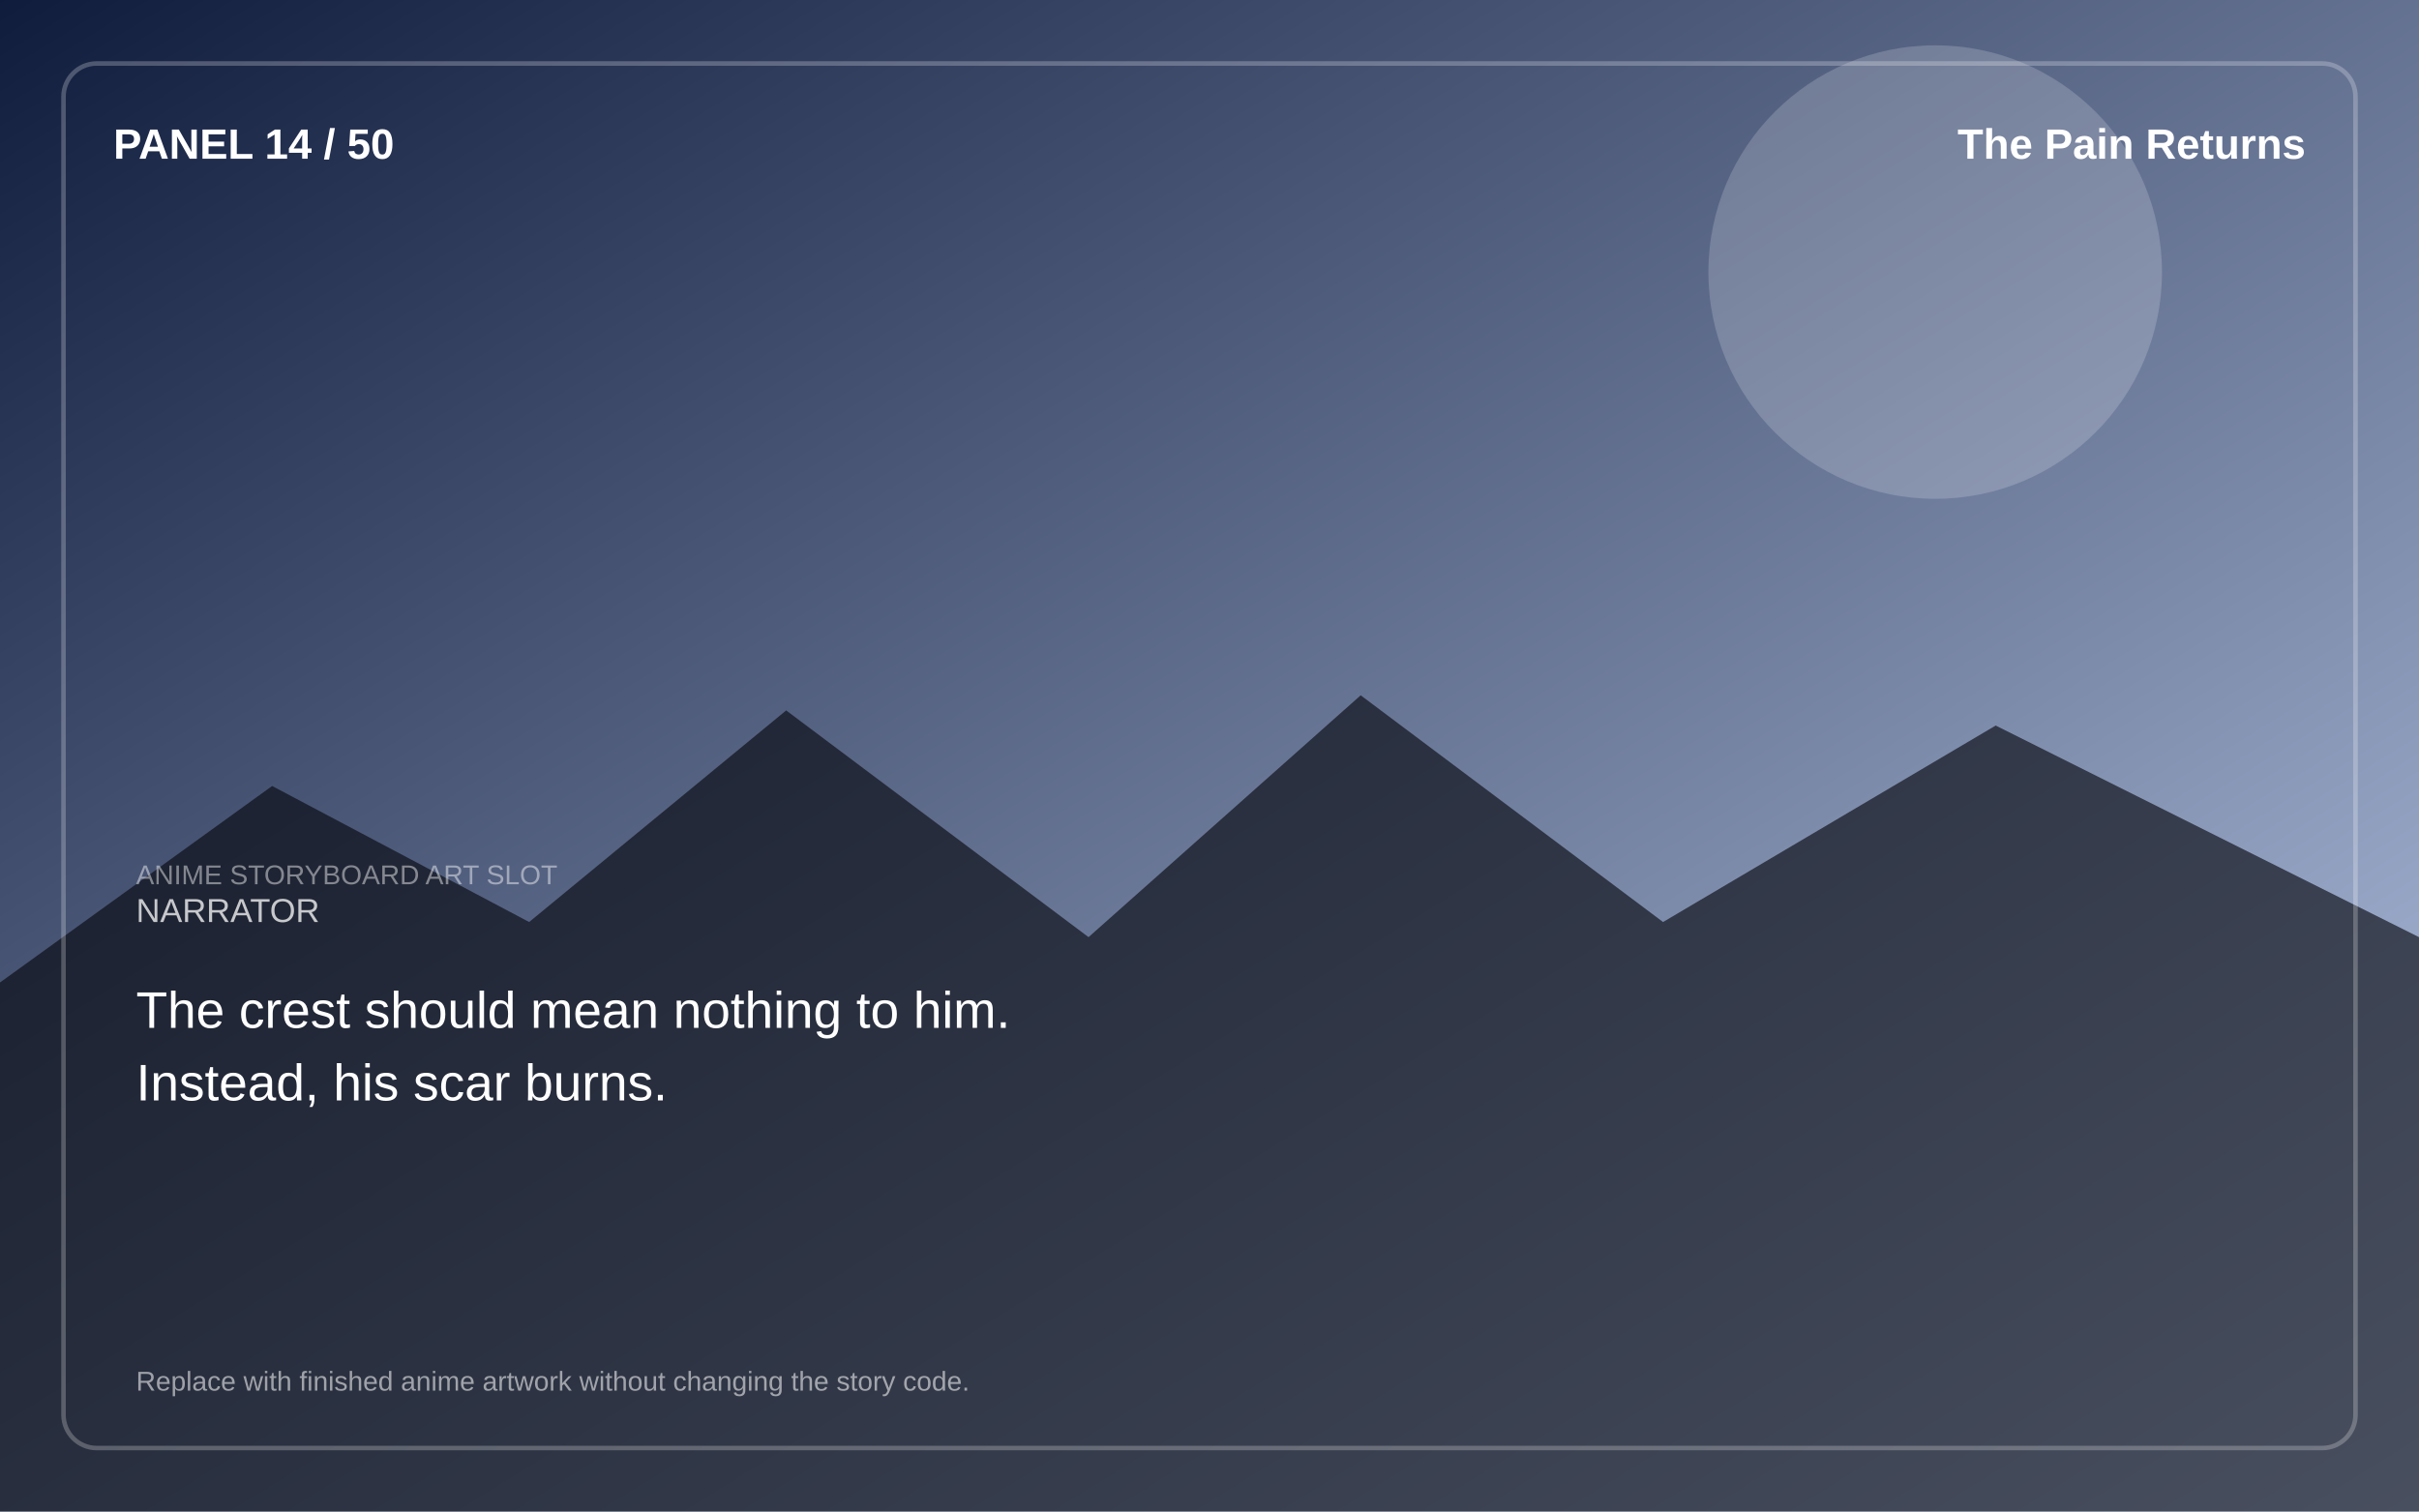
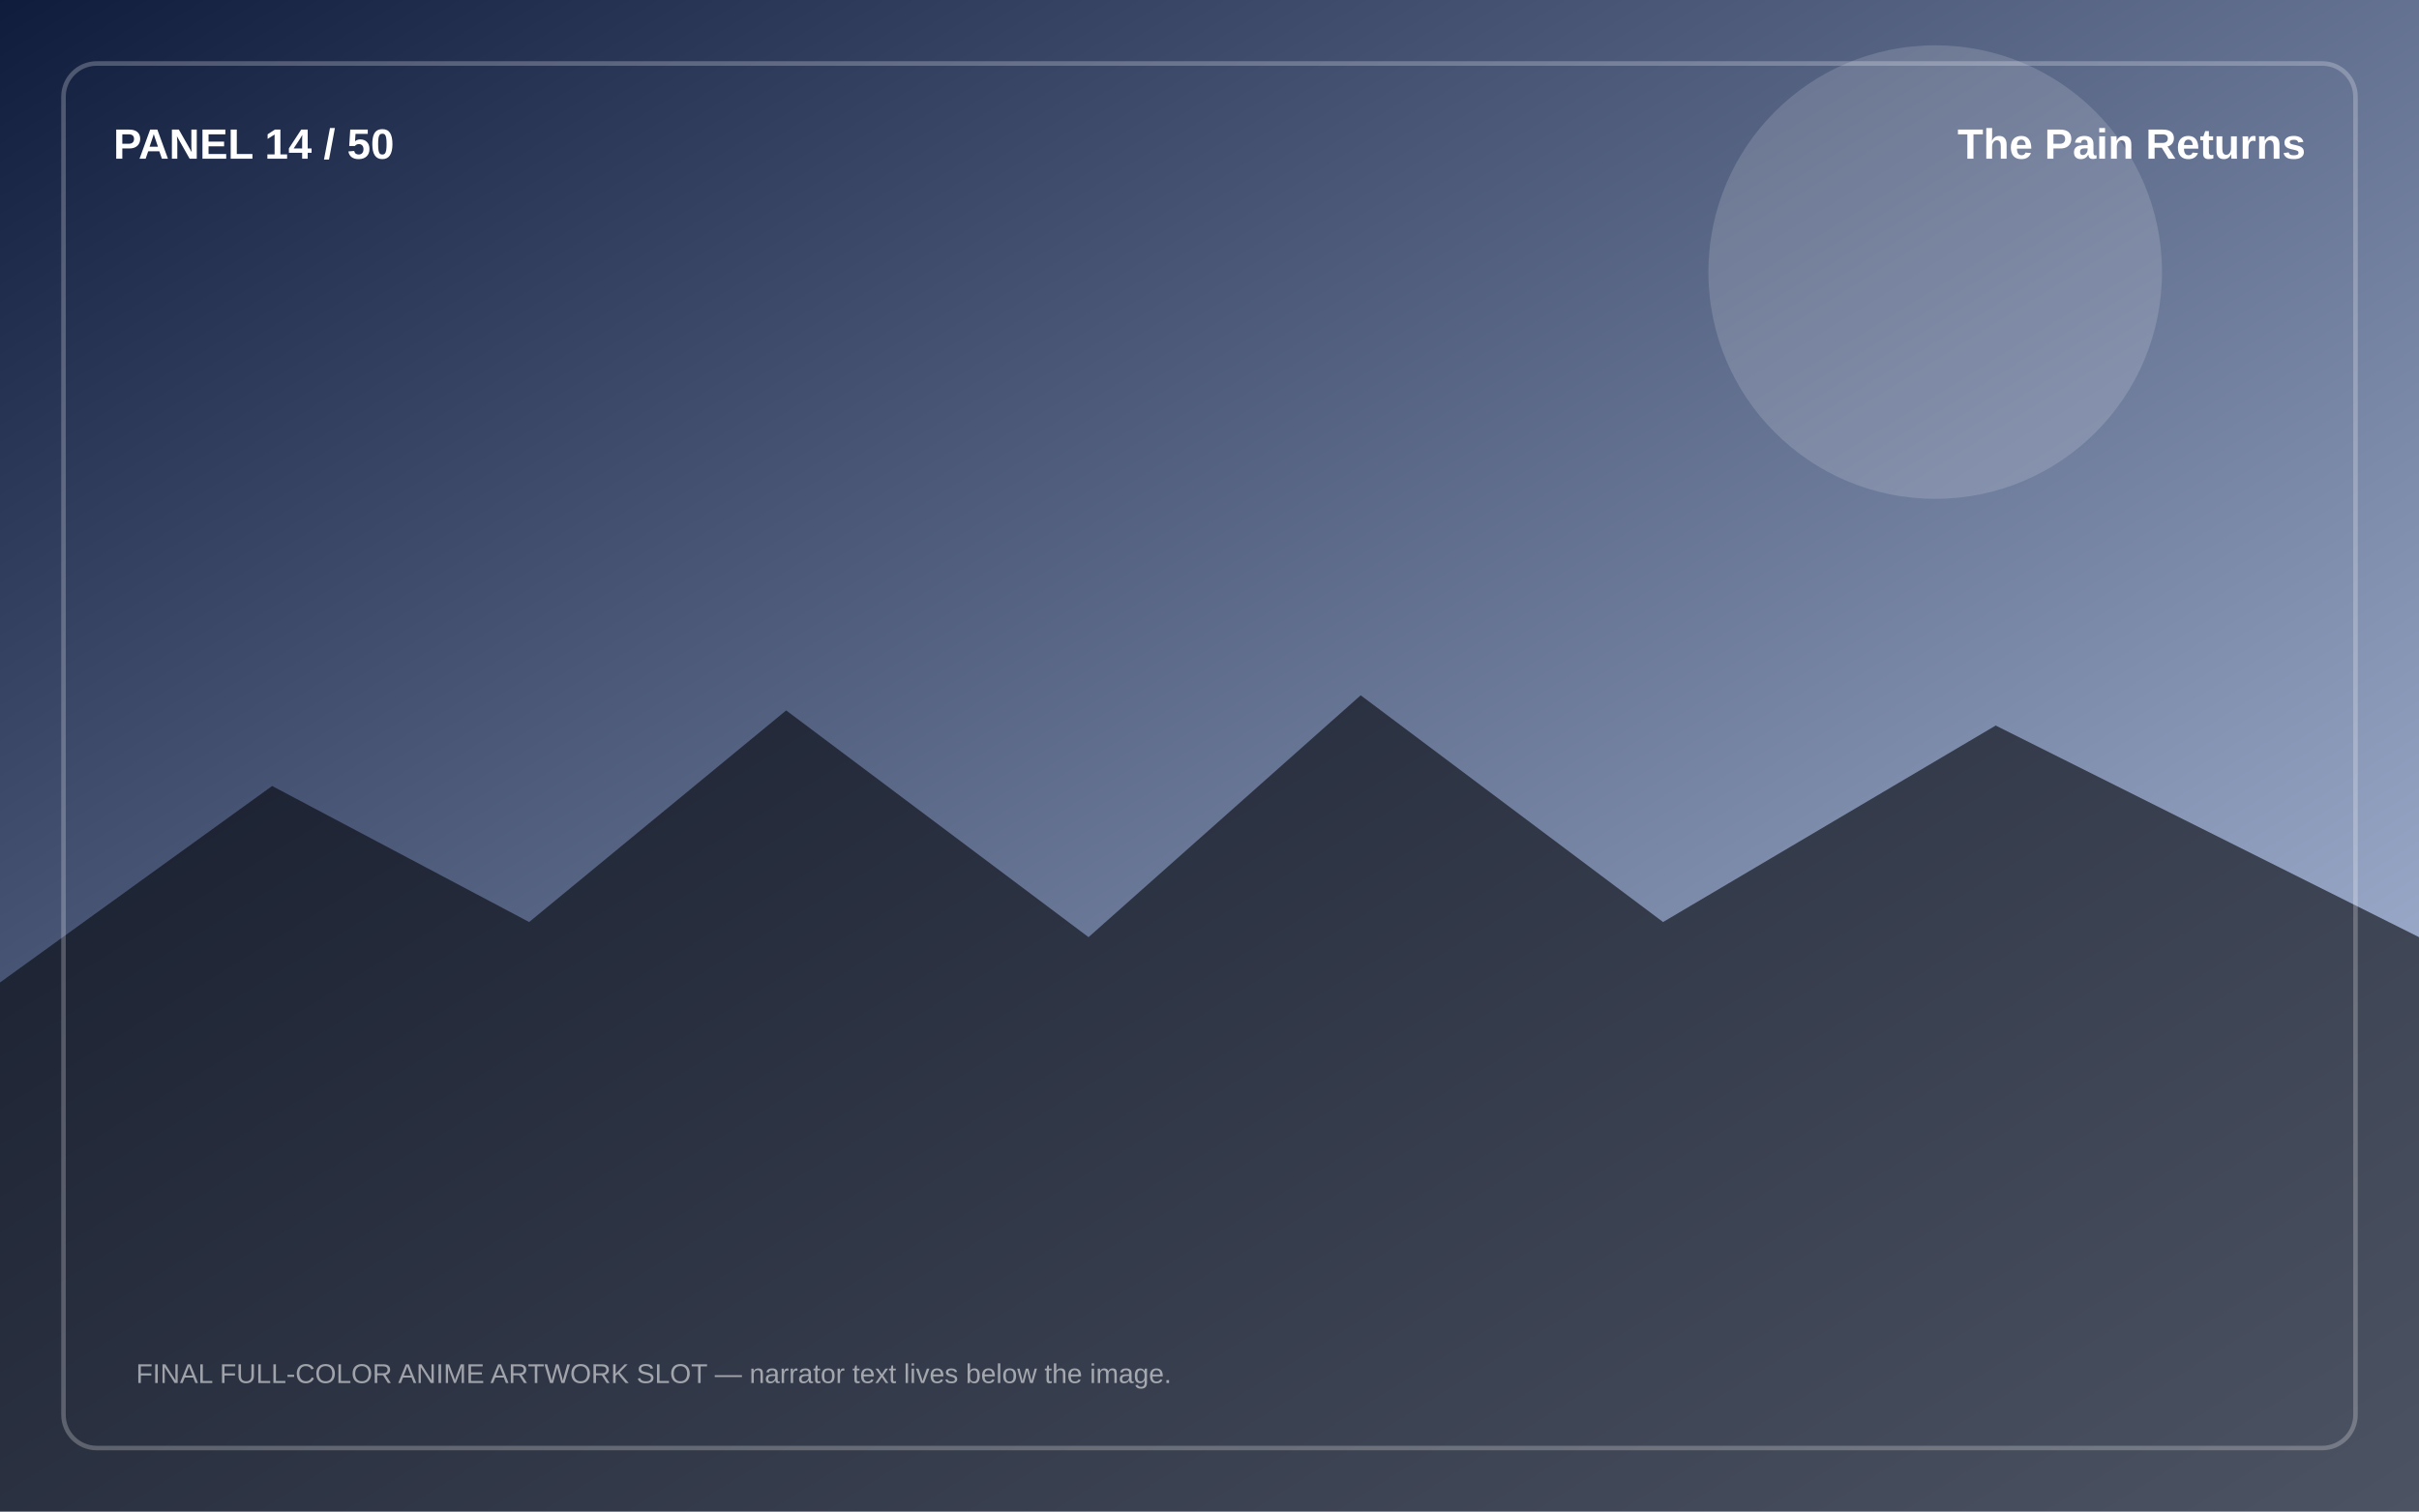
- <svg xmlns="http://www.w3.org/2000/svg" width="1600" height="1000">
+ <svg xmlns="http://www.w3.org/2000/svg" width="1600" height="1000" viewBox="0 0 1600 1000">
  <defs>
    <linearGradient id="g" x1="0" y1="0" x2="1" y2="1">
      <stop stop-color="#101c3c" />
      <stop offset="1" stop-color="#b9c8e8" />
    </linearGradient>
  </defs>
  <rect width="1600" height="1000" fill="url(#g)" />
-   <circle cx="1280" cy="180" r="150" fill="#fff" opacity=".18" />
-   <path d="M0 650 L180 520 350 610 520 470 720 620 900 460 1100 610 1320 480 1600 620 1600 1000 0 1000Z" fill="#03050a" opacity=".62" />
+   <circle cx="1280" cy="180" r="150" fill="#fff" opacity=".15" />
+   <path d="M0 650 L180 520 350 610 520 470 720 620 900 460 1100 610 1320 480 1600 620 1600 1000 0 1000Z" fill="#03050a" opacity=".60" />
  <rect x="42" y="42" width="1516" height="916" rx="22" fill="none" stroke="#fff" stroke-opacity=".24" stroke-width="3" />
  <text x="75" y="105" fill="#fff" font-family="Arial,sans-serif" font-size="28" font-weight="700">PANEL 14 / 50</text>
  <text x="1525" y="105" text-anchor="end" fill="#fff" font-family="Arial,sans-serif" font-size="28" font-weight="700">The Pain Returns</text>
-   <text x="90" y="610" fill="#fff" opacity=".75" font-family="Arial,sans-serif" font-size="22">NARRATOR</text>
-   <text x="90" y="585" fill="#fff" opacity=".45" font-family="Arial,sans-serif" font-size="18">ANIME STORYBOARD ART SLOT</text>
-   <text x="90" y="680" fill="#fff" font-family="Arial,sans-serif" font-size="34">The crest should mean nothing to him.</text>
-   <text x="90" y="728" fill="#fff" font-family="Arial,sans-serif" font-size="34">Instead, his scar burns.</text>
-   <text x="90" y="920" fill="#fff" opacity=".55" font-family="Arial,sans-serif" font-size="18">Replace with finished anime artwork without changing the story code.</text>
+   <text x="90" y="915" fill="#fff" opacity=".55" font-family="Arial,sans-serif" font-size="18">FINAL FULL-COLOR ANIME ARTWORK SLOT — narrator text lives below the image.</text>
</svg>
